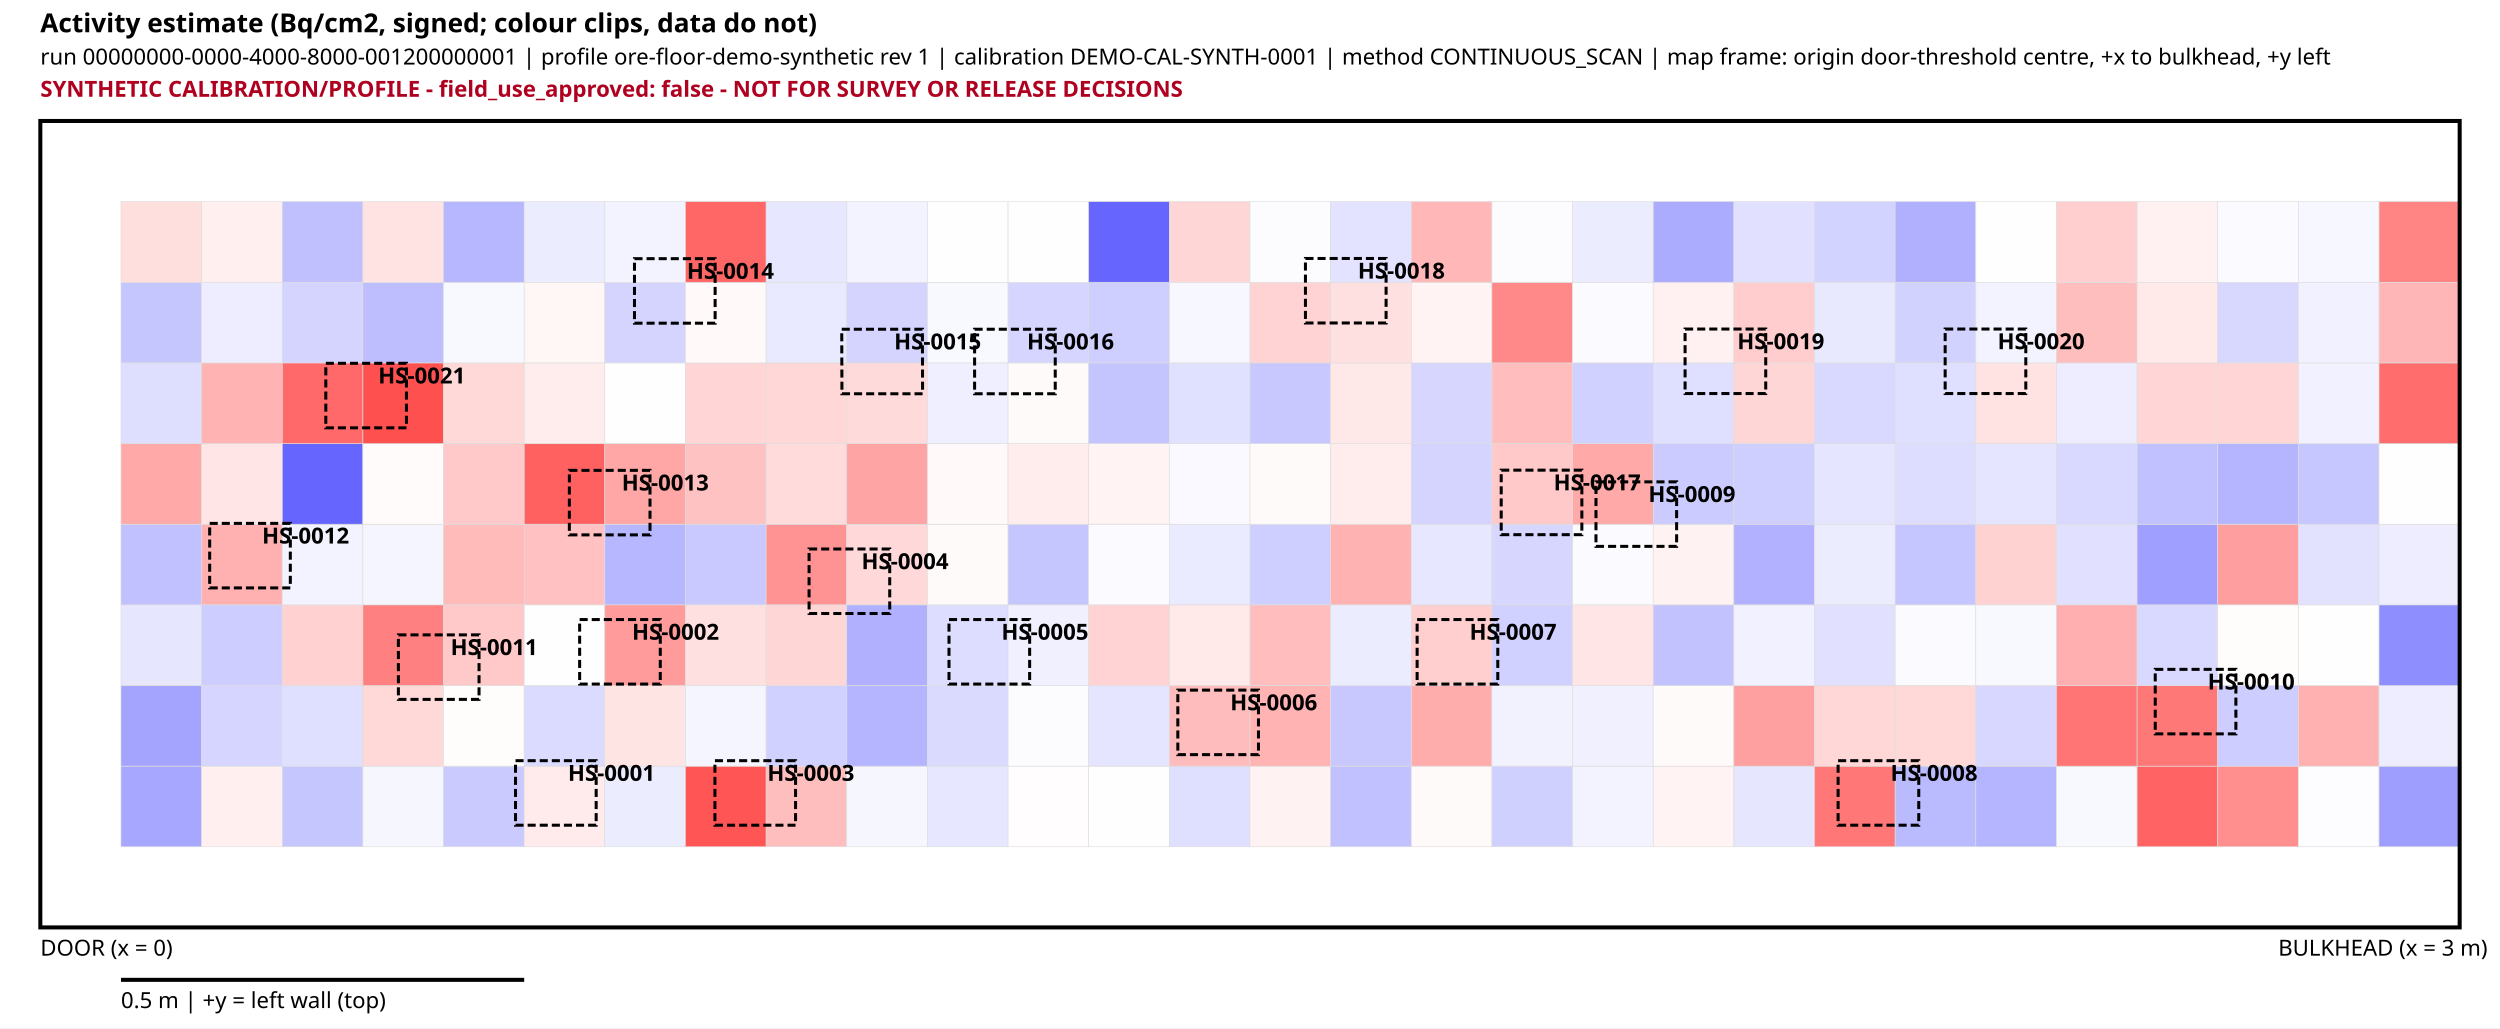
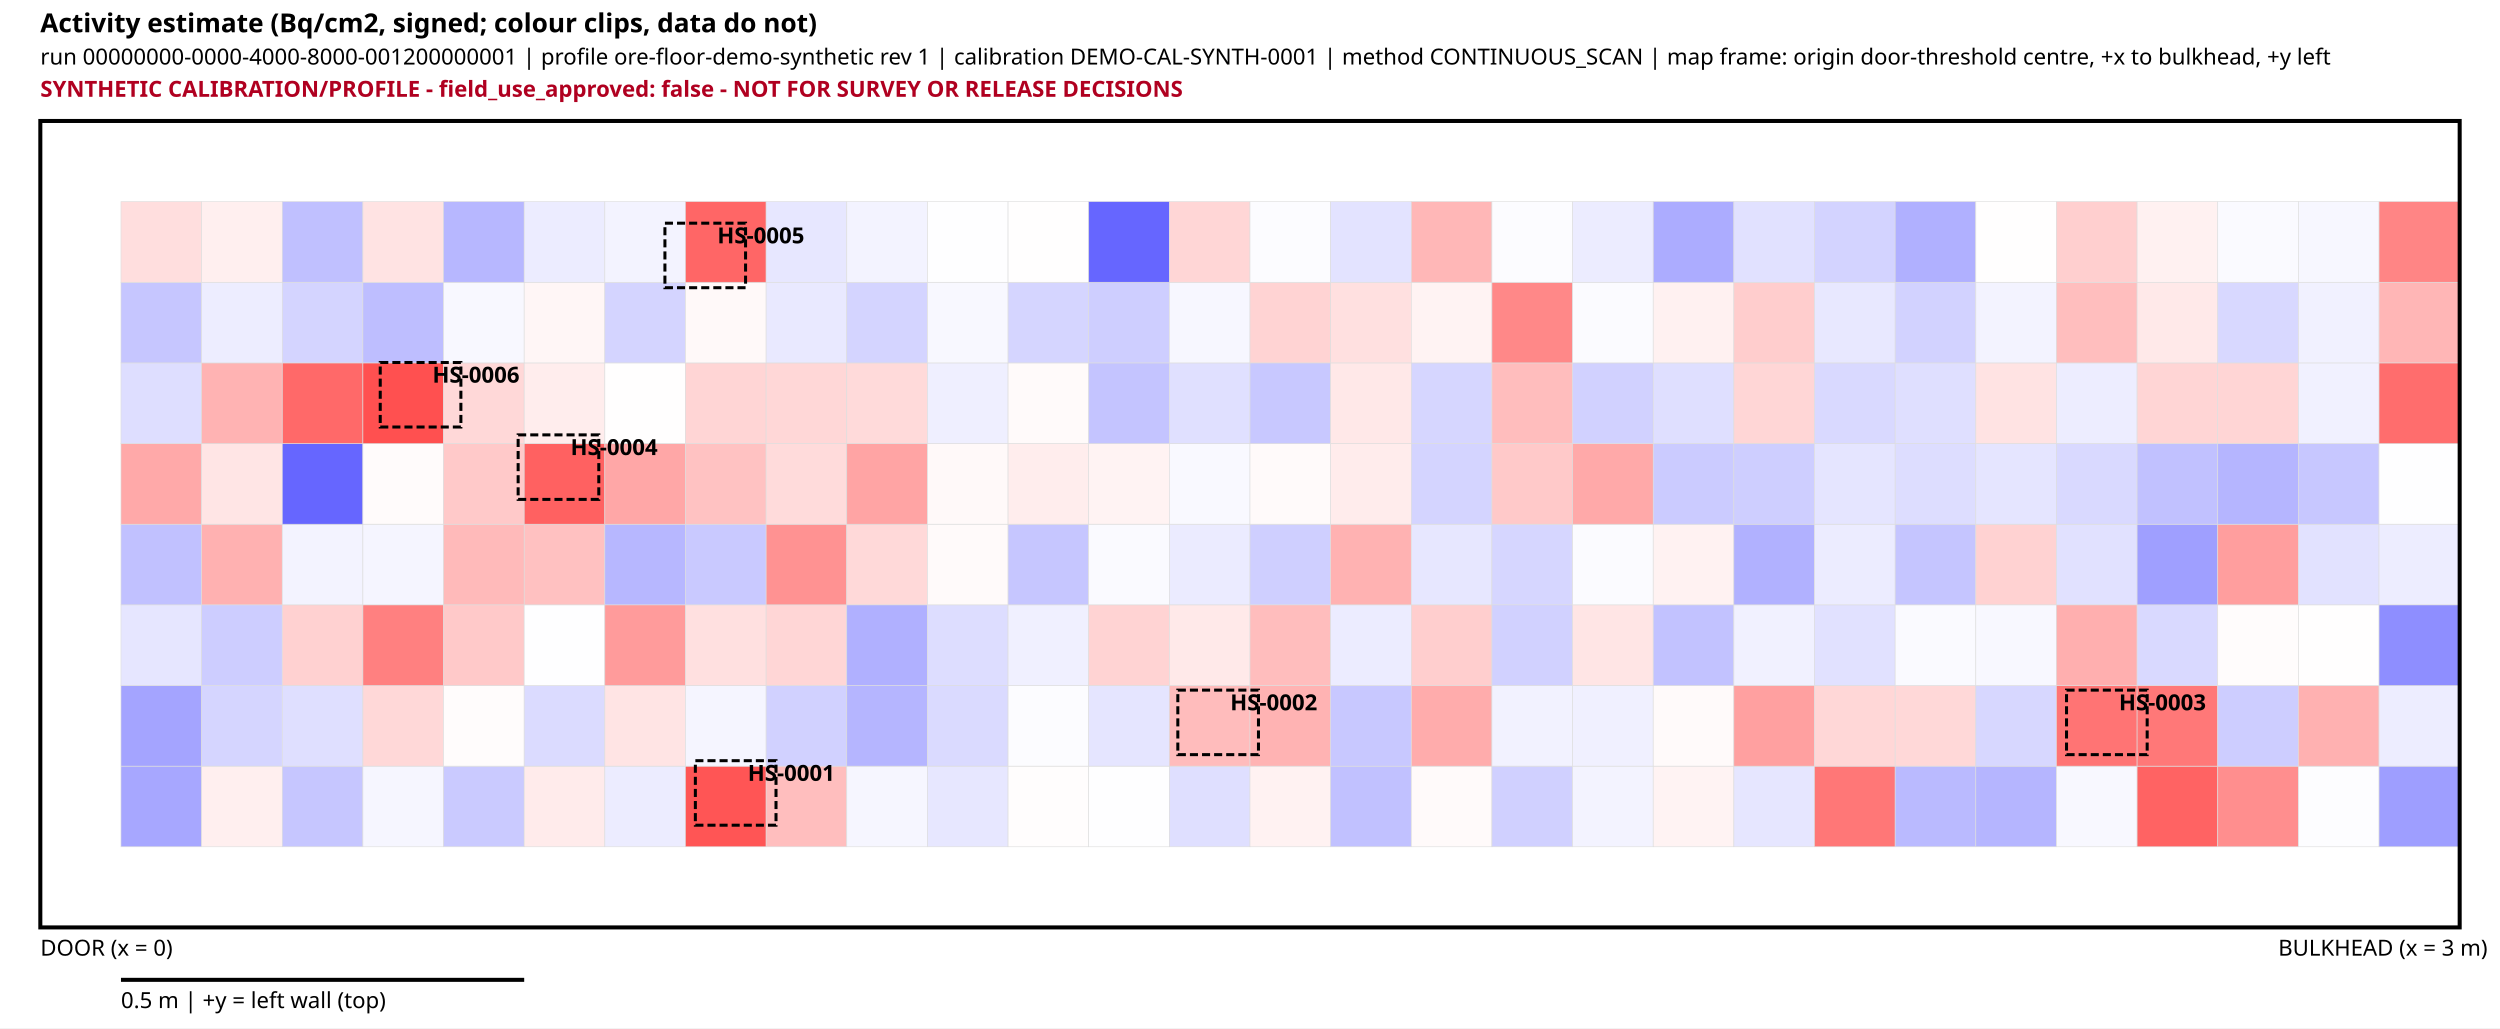
<svg xmlns="http://www.w3.org/2000/svg" width="1240" height="510" viewBox="0 0 1240 510" font-family="sans-serif" font-size="11">
  <defs>
    <pattern id="p-UNVISITED" width="8" height="8" patternUnits="userSpaceOnUse">
      <rect width="8" height="8" fill="#fff" />
      <path d="M0 8L8 0" stroke="#888" stroke-width="1" />
    </pattern>
    <pattern id="p-INVALID_DATA" width="8" height="8" patternUnits="userSpaceOnUse">
      <rect width="8" height="8" fill="#f6d5d5" />
      <path d="M0 0L8 8M0 8L8 0" stroke="#c83c3c" stroke-width="1" />
    </pattern>
    <pattern id="p-INSUFFICIENT_SENSITIVITY" width="6" height="6" patternUnits="userSpaceOnUse">
      <rect width="6" height="6" fill="#fdebc8" />
      <circle cx="3" cy="3" r="1.2" fill="#b9770e" />
    </pattern>
    <pattern id="p-BLOCKED" width="8" height="8" patternUnits="userSpaceOnUse">
      <rect width="8" height="8" fill="#e4dcf0" />
      <path d="M0 4H8" stroke="#785aa0" stroke-width="2" />
    </pattern>
    <pattern id="p-EXCLUDED" width="8" height="8" patternUnits="userSpaceOnUse">
      <rect width="8" height="8" fill="#5a5a5a" />
    </pattern>
    <pattern id="p-ACCEPTABLE" width="8" height="8" patternUnits="userSpaceOnUse">
      <rect width="8" height="8" fill="#2e8b57" />
    </pattern>
  </defs>
  <rect width="1240" height="510" fill="#fff" />
  <text x="20" y="16" font-size="13" font-weight="bold">Activity estimate (Bq/cm2, signed; colour clips, data do not)</text>
  <text x="20" y="32">run 00000000-0000-4000-8000-001200000001 | profile ore-floor-demo-synthetic rev 1 | calibration DEMO-CAL-SYNTH-0001 | method CONTINUOUS_SCAN | map frame: origin door-threshold centre, +x to bulkhead, +y left</text>
  <text x="20" y="48" fill="#b00020" font-weight="bold">SYNTHETIC CALIBRATION/PROFILE - field_use_approved: false - NOT FOR SURVEY OR RELEASE DECISIONS</text>
  <rect x="60.0" y="380.0" width="40.0" height="40.0" fill="rgb(167, 167, 255)" stroke="#ddd" stroke-width="0.3" />
  <rect x="100.0" y="380.0" width="40.0" height="40.0" fill="rgb(255, 239, 239)" stroke="#ddd" stroke-width="0.3" />
  <rect x="140.0" y="380.0" width="40.0" height="40.0" fill="rgb(198, 198, 255)" stroke="#ddd" stroke-width="0.3" />
  <rect x="180.0" y="380.0" width="40.0" height="40.0" fill="rgb(246, 246, 255)" stroke="#ddd" stroke-width="0.3" />
  <rect x="220.0" y="380.0" width="40.0" height="40.0" fill="rgb(202, 202, 255)" stroke="#ddd" stroke-width="0.3" />
  <rect x="260.0" y="380.0" width="40.0" height="40.0" fill="rgb(255, 235, 235)" stroke="#ddd" stroke-width="0.3" />
  <rect x="300.0" y="380.0" width="40.0" height="40.0" fill="rgb(236, 236, 255)" stroke="#ddd" stroke-width="0.3" />
  <rect x="340.0" y="380.0" width="40.0" height="40.0" fill="rgb(255, 85, 85)" stroke="#ddd" stroke-width="0.3" />
  <rect x="380.0" y="380.0" width="40.0" height="40.0" fill="rgb(255, 190, 190)" stroke="#ddd" stroke-width="0.3" />
  <rect x="420.0" y="380.0" width="40.0" height="40.0" fill="rgb(246, 246, 255)" stroke="#ddd" stroke-width="0.3" />
  <rect x="460.0" y="380.0" width="40.0" height="40.0" fill="rgb(231, 231, 255)" stroke="#ddd" stroke-width="0.3" />
  <rect x="500.0" y="380.0" width="40.0" height="40.0" fill="rgb(255, 253, 253)" stroke="#ddd" stroke-width="0.3" />
  <rect x="540.0" y="380.0" width="40.0" height="40.0" fill="rgb(254, 254, 255)" stroke="#ddd" stroke-width="0.3" />
  <rect x="580.0" y="380.0" width="40.0" height="40.0" fill="rgb(223, 223, 255)" stroke="#ddd" stroke-width="0.3" />
  <rect x="620.0" y="380.0" width="40.0" height="40.0" fill="rgb(255, 242, 242)" stroke="#ddd" stroke-width="0.3" />
  <rect x="660.0" y="380.0" width="40.0" height="40.0" fill="rgb(193, 193, 255)" stroke="#ddd" stroke-width="0.3" />
  <rect x="700.0" y="380.0" width="40.0" height="40.0" fill="rgb(255, 250, 250)" stroke="#ddd" stroke-width="0.3" />
  <rect x="740.0" y="380.0" width="40.0" height="40.0" fill="rgb(208, 208, 255)" stroke="#ddd" stroke-width="0.3" />
  <rect x="780.0" y="380.0" width="40.0" height="40.0" fill="rgb(243, 243, 255)" stroke="#ddd" stroke-width="0.3" />
  <rect x="820.0" y="380.0" width="40.0" height="40.0" fill="rgb(255, 243, 243)" stroke="#ddd" stroke-width="0.3" />
  <rect x="860.0" y="380.0" width="40.0" height="40.0" fill="rgb(230, 230, 255)" stroke="#ddd" stroke-width="0.3" />
  <rect x="900.0" y="380.0" width="40.0" height="40.0" fill="rgb(255, 119, 119)" stroke="#ddd" stroke-width="0.3" />
  <rect x="940.0" y="380.0" width="40.0" height="40.0" fill="rgb(186, 186, 255)" stroke="#ddd" stroke-width="0.3" />
  <rect x="980.0" y="380.0" width="40.0" height="40.0" fill="rgb(181, 181, 255)" stroke="#ddd" stroke-width="0.3" />
  <rect x="1020.0" y="380.0" width="40.0" height="40.0" fill="rgb(248, 248, 255)" stroke="#ddd" stroke-width="0.3" />
  <rect x="1060.0" y="380.0" width="40.0" height="40.0" fill="rgb(255, 99, 99)" stroke="#ddd" stroke-width="0.3" />
  <rect x="1100.0" y="380.0" width="40.0" height="40.0" fill="rgb(255, 142, 142)" stroke="#ddd" stroke-width="0.3" />
  <rect x="1140.0" y="380.0" width="40.0" height="40.0" fill="rgb(253, 253, 255)" stroke="#ddd" stroke-width="0.3" />
  <rect x="1180.0" y="380.0" width="40.0" height="40.0" fill="rgb(158, 158, 255)" stroke="#ddd" stroke-width="0.3" />
  <rect x="60.0" y="340.0" width="40.0" height="40.0" fill="rgb(164, 164, 255)" stroke="#ddd" stroke-width="0.3" />
  <rect x="100.0" y="340.0" width="40.0" height="40.0" fill="rgb(213, 213, 255)" stroke="#ddd" stroke-width="0.3" />
  <rect x="140.0" y="340.0" width="40.0" height="40.0" fill="rgb(223, 223, 255)" stroke="#ddd" stroke-width="0.3" />
  <rect x="180.0" y="340.0" width="40.0" height="40.0" fill="rgb(255, 216, 216)" stroke="#ddd" stroke-width="0.3" />
  <rect x="220.0" y="340.0" width="40.0" height="40.0" fill="rgb(255, 252, 252)" stroke="#ddd" stroke-width="0.3" />
  <rect x="260.0" y="340.0" width="40.0" height="40.0" fill="rgb(219, 219, 255)" stroke="#ddd" stroke-width="0.3" />
  <rect x="300.0" y="340.0" width="40.0" height="40.0" fill="rgb(255, 228, 228)" stroke="#ddd" stroke-width="0.3" />
  <rect x="340.0" y="340.0" width="40.0" height="40.0" fill="rgb(245, 245, 255)" stroke="#ddd" stroke-width="0.3" />
  <rect x="380.0" y="340.0" width="40.0" height="40.0" fill="rgb(209, 209, 255)" stroke="#ddd" stroke-width="0.3" />
  <rect x="420.0" y="340.0" width="40.0" height="40.0" fill="rgb(181, 181, 255)" stroke="#ddd" stroke-width="0.3" />
  <rect x="460.0" y="340.0" width="40.0" height="40.0" fill="rgb(218, 218, 255)" stroke="#ddd" stroke-width="0.3" />
  <rect x="500.0" y="340.0" width="40.0" height="40.0" fill="rgb(252, 252, 255)" stroke="#ddd" stroke-width="0.3" />
  <rect x="540.0" y="340.0" width="40.0" height="40.0" fill="rgb(229, 229, 255)" stroke="#ddd" stroke-width="0.3" />
  <rect x="580.0" y="340.0" width="40.0" height="40.0" fill="rgb(255, 188, 188)" stroke="#ddd" stroke-width="0.3" />
  <rect x="620.0" y="340.0" width="40.0" height="40.0" fill="rgb(255, 179, 179)" stroke="#ddd" stroke-width="0.3" />
  <rect x="660.0" y="340.0" width="40.0" height="40.0" fill="rgb(200, 200, 255)" stroke="#ddd" stroke-width="0.3" />
  <rect x="700.0" y="340.0" width="40.0" height="40.0" fill="rgb(255, 172, 172)" stroke="#ddd" stroke-width="0.3" />
  <rect x="740.0" y="340.0" width="40.0" height="40.0" fill="rgb(242, 242, 255)" stroke="#ddd" stroke-width="0.3" />
  <rect x="780.0" y="340.0" width="40.0" height="40.0" fill="rgb(240, 240, 255)" stroke="#ddd" stroke-width="0.3" />
  <rect x="820.0" y="340.0" width="40.0" height="40.0" fill="rgb(255, 250, 250)" stroke="#ddd" stroke-width="0.3" />
  <rect x="860.0" y="340.0" width="40.0" height="40.0" fill="rgb(255, 160, 160)" stroke="#ddd" stroke-width="0.3" />
  <rect x="900.0" y="340.0" width="40.0" height="40.0" fill="rgb(255, 215, 215)" stroke="#ddd" stroke-width="0.3" />
  <rect x="940.0" y="340.0" width="40.0" height="40.0" fill="rgb(255, 216, 216)" stroke="#ddd" stroke-width="0.3" />
  <rect x="980.0" y="340.0" width="40.0" height="40.0" fill="rgb(215, 215, 255)" stroke="#ddd" stroke-width="0.3" />
  <rect x="1020.0" y="340.0" width="40.0" height="40.0" fill="rgb(255, 116, 116)" stroke="#ddd" stroke-width="0.3" />
  <rect x="1060.0" y="340.0" width="40.0" height="40.0" fill="rgb(255, 120, 120)" stroke="#ddd" stroke-width="0.3" />
  <rect x="1100.0" y="340.0" width="40.0" height="40.0" fill="rgb(205, 205, 255)" stroke="#ddd" stroke-width="0.3" />
  <rect x="1140.0" y="340.0" width="40.0" height="40.0" fill="rgb(255, 177, 177)" stroke="#ddd" stroke-width="0.3" />
  <rect x="1180.0" y="340.0" width="40.0" height="40.0" fill="rgb(237, 237, 255)" stroke="#ddd" stroke-width="0.3" />
  <rect x="60.0" y="300.0" width="40.0" height="40.0" fill="rgb(230, 230, 255)" stroke="#ddd" stroke-width="0.3" />
  <rect x="100.0" y="300.0" width="40.0" height="40.0" fill="rgb(205, 205, 255)" stroke="#ddd" stroke-width="0.3" />
  <rect x="140.0" y="300.0" width="40.0" height="40.0" fill="rgb(255, 209, 209)" stroke="#ddd" stroke-width="0.3" />
  <rect x="180.0" y="300.0" width="40.0" height="40.0" fill="rgb(255, 128, 128)" stroke="#ddd" stroke-width="0.3" />
  <rect x="220.0" y="300.0" width="40.0" height="40.0" fill="rgb(255, 201, 201)" stroke="#ddd" stroke-width="0.3" />
  <rect x="260.0" y="300.0" width="40.0" height="40.0" fill="rgb(254, 254, 255)" stroke="#ddd" stroke-width="0.3" />
  <rect x="300.0" y="300.0" width="40.0" height="40.0" fill="rgb(255, 155, 155)" stroke="#ddd" stroke-width="0.3" />
  <rect x="340.0" y="300.0" width="40.0" height="40.0" fill="rgb(255, 224, 224)" stroke="#ddd" stroke-width="0.3" />
  <rect x="380.0" y="300.0" width="40.0" height="40.0" fill="rgb(255, 214, 214)" stroke="#ddd" stroke-width="0.3" />
  <rect x="420.0" y="300.0" width="40.0" height="40.0" fill="rgb(176, 176, 255)" stroke="#ddd" stroke-width="0.3" />
  <rect x="460.0" y="300.0" width="40.0" height="40.0" fill="rgb(221, 221, 255)" stroke="#ddd" stroke-width="0.3" />
  <rect x="500.0" y="300.0" width="40.0" height="40.0" fill="rgb(240, 240, 255)" stroke="#ddd" stroke-width="0.3" />
  <rect x="540.0" y="300.0" width="40.0" height="40.0" fill="rgb(255, 211, 211)" stroke="#ddd" stroke-width="0.3" />
  <rect x="580.0" y="300.0" width="40.0" height="40.0" fill="rgb(255, 233, 233)" stroke="#ddd" stroke-width="0.3" />
  <rect x="620.0" y="300.0" width="40.0" height="40.0" fill="rgb(255, 189, 189)" stroke="#ddd" stroke-width="0.3" />
  <rect x="660.0" y="300.0" width="40.0" height="40.0" fill="rgb(236, 236, 255)" stroke="#ddd" stroke-width="0.3" />
  <rect x="700.0" y="300.0" width="40.0" height="40.0" fill="rgb(255, 206, 206)" stroke="#ddd" stroke-width="0.3" />
  <rect x="740.0" y="300.0" width="40.0" height="40.0" fill="rgb(209, 209, 255)" stroke="#ddd" stroke-width="0.3" />
  <rect x="780.0" y="300.0" width="40.0" height="40.0" fill="rgb(255, 229, 229)" stroke="#ddd" stroke-width="0.3" />
  <rect x="820.0" y="300.0" width="40.0" height="40.0" fill="rgb(194, 194, 255)" stroke="#ddd" stroke-width="0.3" />
  <rect x="860.0" y="300.0" width="40.0" height="40.0" fill="rgb(241, 241, 255)" stroke="#ddd" stroke-width="0.3" />
  <rect x="900.0" y="300.0" width="40.0" height="40.0" fill="rgb(225, 225, 255)" stroke="#ddd" stroke-width="0.3" />
  <rect x="940.0" y="300.0" width="40.0" height="40.0" fill="rgb(250, 250, 255)" stroke="#ddd" stroke-width="0.3" />
  <rect x="980.0" y="300.0" width="40.0" height="40.0" fill="rgb(248, 248, 255)" stroke="#ddd" stroke-width="0.3" />
  <rect x="1020.0" y="300.0" width="40.0" height="40.0" fill="rgb(255, 175, 175)" stroke="#ddd" stroke-width="0.3" />
  <rect x="1060.0" y="300.0" width="40.0" height="40.0" fill="rgb(217, 217, 255)" stroke="#ddd" stroke-width="0.3" />
  <rect x="1100.0" y="300.0" width="40.0" height="40.0" fill="rgb(255, 252, 252)" stroke="#ddd" stroke-width="0.3" />
  <rect x="1140.0" y="300.0" width="40.0" height="40.0" fill="rgb(255, 254, 254)" stroke="#ddd" stroke-width="0.3" />
  <rect x="1180.0" y="300.0" width="40.0" height="40.0" fill="rgb(142, 142, 255)" stroke="#ddd" stroke-width="0.3" />
  <rect x="60.0" y="260.0" width="40.0" height="40.0" fill="rgb(193, 193, 255)" stroke="#ddd" stroke-width="0.3" />
  <rect x="100.0" y="260.0" width="40.0" height="40.0" fill="rgb(255, 177, 177)" stroke="#ddd" stroke-width="0.3" />
  <rect x="140.0" y="260.0" width="40.0" height="40.0" fill="rgb(243, 243, 255)" stroke="#ddd" stroke-width="0.3" />
  <rect x="180.0" y="260.0" width="40.0" height="40.0" fill="rgb(245, 245, 255)" stroke="#ddd" stroke-width="0.3" />
  <rect x="220.0" y="260.0" width="40.0" height="40.0" fill="rgb(255, 186, 186)" stroke="#ddd" stroke-width="0.3" />
  <rect x="260.0" y="260.0" width="40.0" height="40.0" fill="rgb(255, 193, 193)" stroke="#ddd" stroke-width="0.3" />
  <rect x="300.0" y="260.0" width="40.0" height="40.0" fill="rgb(183, 183, 255)" stroke="#ddd" stroke-width="0.3" />
  <rect x="340.0" y="260.0" width="40.0" height="40.0" fill="rgb(201, 201, 255)" stroke="#ddd" stroke-width="0.3" />
  <rect x="380.0" y="260.0" width="40.0" height="40.0" fill="rgb(255, 146, 146)" stroke="#ddd" stroke-width="0.3" />
  <rect x="420.0" y="260.0" width="40.0" height="40.0" fill="rgb(255, 217, 217)" stroke="#ddd" stroke-width="0.3" />
  <rect x="460.0" y="260.0" width="40.0" height="40.0" fill="rgb(255, 250, 250)" stroke="#ddd" stroke-width="0.3" />
  <rect x="500.0" y="260.0" width="40.0" height="40.0" fill="rgb(198, 198, 255)" stroke="#ddd" stroke-width="0.3" />
  <rect x="540.0" y="260.0" width="40.0" height="40.0" fill="rgb(250, 250, 255)" stroke="#ddd" stroke-width="0.3" />
  <rect x="580.0" y="260.0" width="40.0" height="40.0" fill="rgb(235, 235, 255)" stroke="#ddd" stroke-width="0.3" />
  <rect x="620.0" y="260.0" width="40.0" height="40.0" fill="rgb(207, 207, 255)" stroke="#ddd" stroke-width="0.3" />
  <rect x="660.0" y="260.0" width="40.0" height="40.0" fill="rgb(255, 178, 178)" stroke="#ddd" stroke-width="0.3" />
  <rect x="700.0" y="260.0" width="40.0" height="40.0" fill="rgb(231, 231, 255)" stroke="#ddd" stroke-width="0.3" />
  <rect x="740.0" y="260.0" width="40.0" height="40.0" fill="rgb(214, 214, 255)" stroke="#ddd" stroke-width="0.3" />
  <rect x="780.0" y="260.0" width="40.0" height="40.0" fill="rgb(251, 251, 255)" stroke="#ddd" stroke-width="0.3" />
  <rect x="820.0" y="260.0" width="40.0" height="40.0" fill="rgb(255, 242, 242)" stroke="#ddd" stroke-width="0.3" />
  <rect x="860.0" y="260.0" width="40.0" height="40.0" fill="rgb(177, 177, 255)" stroke="#ddd" stroke-width="0.3" />
  <rect x="900.0" y="260.0" width="40.0" height="40.0" fill="rgb(236, 236, 255)" stroke="#ddd" stroke-width="0.3" />
  <rect x="940.0" y="260.0" width="40.0" height="40.0" fill="rgb(197, 197, 255)" stroke="#ddd" stroke-width="0.3" />
  <rect x="980.0" y="260.0" width="40.0" height="40.0" fill="rgb(255, 210, 210)" stroke="#ddd" stroke-width="0.3" />
  <rect x="1020.0" y="260.0" width="40.0" height="40.0" fill="rgb(225, 225, 255)" stroke="#ddd" stroke-width="0.3" />
  <rect x="1060.0" y="260.0" width="40.0" height="40.0" fill="rgb(159, 159, 255)" stroke="#ddd" stroke-width="0.3" />
  <rect x="1100.0" y="260.0" width="40.0" height="40.0" fill="rgb(255, 158, 158)" stroke="#ddd" stroke-width="0.3" />
  <rect x="1140.0" y="260.0" width="40.0" height="40.0" fill="rgb(226, 226, 255)" stroke="#ddd" stroke-width="0.3" />
  <rect x="1180.0" y="260.0" width="40.0" height="40.0" fill="rgb(237, 237, 255)" stroke="#ddd" stroke-width="0.3" />
  <rect x="60.0" y="220.0" width="40.0" height="40.0" fill="rgb(255, 169, 169)" stroke="#ddd" stroke-width="0.3" />
  <rect x="100.0" y="220.0" width="40.0" height="40.0" fill="rgb(255, 229, 229)" stroke="#ddd" stroke-width="0.3" />
  <rect x="140.0" y="220.0" width="40.0" height="40.0" fill="rgb(102, 102, 255)" stroke="#ddd" stroke-width="0.3" />
  <rect x="180.0" y="220.0" width="40.0" height="40.0" fill="rgb(255, 251, 251)" stroke="#ddd" stroke-width="0.3" />
  <rect x="220.0" y="220.0" width="40.0" height="40.0" fill="rgb(255, 201, 201)" stroke="#ddd" stroke-width="0.3" />
  <rect x="260.0" y="220.0" width="40.0" height="40.0" fill="rgb(255, 97, 97)" stroke="#ddd" stroke-width="0.3" />
  <rect x="300.0" y="220.0" width="40.0" height="40.0" fill="rgb(255, 167, 167)" stroke="#ddd" stroke-width="0.3" />
  <rect x="340.0" y="220.0" width="40.0" height="40.0" fill="rgb(255, 194, 194)" stroke="#ddd" stroke-width="0.3" />
  <rect x="380.0" y="220.0" width="40.0" height="40.0" fill="rgb(255, 219, 219)" stroke="#ddd" stroke-width="0.3" />
  <rect x="420.0" y="220.0" width="40.0" height="40.0" fill="rgb(255, 164, 164)" stroke="#ddd" stroke-width="0.3" />
  <rect x="460.0" y="220.0" width="40.0" height="40.0" fill="rgb(255, 249, 249)" stroke="#ddd" stroke-width="0.3" />
  <rect x="500.0" y="220.0" width="40.0" height="40.0" fill="rgb(255, 237, 237)" stroke="#ddd" stroke-width="0.3" />
  <rect x="540.0" y="220.0" width="40.0" height="40.0" fill="rgb(255, 243, 243)" stroke="#ddd" stroke-width="0.3" />
  <rect x="580.0" y="220.0" width="40.0" height="40.0" fill="rgb(249, 249, 255)" stroke="#ddd" stroke-width="0.3" />
  <rect x="620.0" y="220.0" width="40.0" height="40.0" fill="rgb(255, 250, 250)" stroke="#ddd" stroke-width="0.3" />
  <rect x="660.0" y="220.0" width="40.0" height="40.0" fill="rgb(255, 236, 236)" stroke="#ddd" stroke-width="0.3" />
  <rect x="700.0" y="220.0" width="40.0" height="40.0" fill="rgb(212, 212, 255)" stroke="#ddd" stroke-width="0.3" />
  <rect x="740.0" y="220.0" width="40.0" height="40.0" fill="rgb(255, 201, 201)" stroke="#ddd" stroke-width="0.3" />
  <rect x="780.0" y="220.0" width="40.0" height="40.0" fill="rgb(255, 169, 169)" stroke="#ddd" stroke-width="0.3" />
  <rect x="820.0" y="220.0" width="40.0" height="40.0" fill="rgb(203, 203, 255)" stroke="#ddd" stroke-width="0.3" />
  <rect x="860.0" y="220.0" width="40.0" height="40.0" fill="rgb(206, 206, 255)" stroke="#ddd" stroke-width="0.3" />
  <rect x="900.0" y="220.0" width="40.0" height="40.0" fill="rgb(229, 229, 255)" stroke="#ddd" stroke-width="0.3" />
  <rect x="940.0" y="220.0" width="40.0" height="40.0" fill="rgb(221, 221, 255)" stroke="#ddd" stroke-width="0.3" />
  <rect x="980.0" y="220.0" width="40.0" height="40.0" fill="rgb(229, 229, 255)" stroke="#ddd" stroke-width="0.3" />
  <rect x="1020.0" y="220.0" width="40.0" height="40.0" fill="rgb(217, 217, 255)" stroke="#ddd" stroke-width="0.3" />
  <rect x="1060.0" y="220.0" width="40.0" height="40.0" fill="rgb(193, 193, 255)" stroke="#ddd" stroke-width="0.3" />
  <rect x="1100.0" y="220.0" width="40.0" height="40.0" fill="rgb(181, 181, 255)" stroke="#ddd" stroke-width="0.3" />
  <rect x="1140.0" y="220.0" width="40.0" height="40.0" fill="rgb(199, 199, 255)" stroke="#ddd" stroke-width="0.3" />
  <rect x="1180.0" y="220.0" width="40.0" height="40.0" fill="rgb(254, 254, 255)" stroke="#ddd" stroke-width="0.3" />
  <rect x="60.0" y="180.0" width="40.0" height="40.0" fill="rgb(222, 222, 255)" stroke="#ddd" stroke-width="0.3" />
  <rect x="100.0" y="180.0" width="40.0" height="40.0" fill="rgb(255, 179, 179)" stroke="#ddd" stroke-width="0.3" />
  <rect x="140.0" y="180.0" width="40.0" height="40.0" fill="rgb(255, 105, 105)" stroke="#ddd" stroke-width="0.3" />
  <rect x="180.0" y="180.0" width="40.0" height="40.0" fill="rgb(255, 80, 80)" stroke="#ddd" stroke-width="0.3" />
  <rect x="220.0" y="180.0" width="40.0" height="40.0" fill="rgb(255, 216, 216)" stroke="#ddd" stroke-width="0.3" />
  <rect x="260.0" y="180.0" width="40.0" height="40.0" fill="rgb(255, 237, 237)" stroke="#ddd" stroke-width="0.3" />
  <rect x="300.0" y="180.0" width="40.0" height="40.0" fill="rgb(255, 254, 254)" stroke="#ddd" stroke-width="0.3" />
  <rect x="340.0" y="180.0" width="40.0" height="40.0" fill="rgb(255, 213, 213)" stroke="#ddd" stroke-width="0.3" />
  <rect x="380.0" y="180.0" width="40.0" height="40.0" fill="rgb(255, 215, 215)" stroke="#ddd" stroke-width="0.3" />
  <rect x="420.0" y="180.0" width="40.0" height="40.0" fill="rgb(255, 218, 218)" stroke="#ddd" stroke-width="0.3" />
  <rect x="460.0" y="180.0" width="40.0" height="40.0" fill="rgb(239, 239, 255)" stroke="#ddd" stroke-width="0.3" />
  <rect x="500.0" y="180.0" width="40.0" height="40.0" fill="rgb(255, 250, 250)" stroke="#ddd" stroke-width="0.3" />
  <rect x="540.0" y="180.0" width="40.0" height="40.0" fill="rgb(196, 196, 255)" stroke="#ddd" stroke-width="0.3" />
  <rect x="580.0" y="180.0" width="40.0" height="40.0" fill="rgb(224, 224, 255)" stroke="#ddd" stroke-width="0.3" />
  <rect x="620.0" y="180.0" width="40.0" height="40.0" fill="rgb(200, 200, 255)" stroke="#ddd" stroke-width="0.3" />
  <rect x="660.0" y="180.0" width="40.0" height="40.0" fill="rgb(255, 232, 232)" stroke="#ddd" stroke-width="0.3" />
  <rect x="700.0" y="180.0" width="40.0" height="40.0" fill="rgb(214, 214, 255)" stroke="#ddd" stroke-width="0.3" />
  <rect x="740.0" y="180.0" width="40.0" height="40.0" fill="rgb(255, 189, 189)" stroke="#ddd" stroke-width="0.3" />
  <rect x="780.0" y="180.0" width="40.0" height="40.0" fill="rgb(209, 209, 255)" stroke="#ddd" stroke-width="0.3" />
  <rect x="820.0" y="180.0" width="40.0" height="40.0" fill="rgb(223, 223, 255)" stroke="#ddd" stroke-width="0.3" />
  <rect x="860.0" y="180.0" width="40.0" height="40.0" fill="rgb(255, 214, 214)" stroke="#ddd" stroke-width="0.3" />
  <rect x="900.0" y="180.0" width="40.0" height="40.0" fill="rgb(217, 217, 255)" stroke="#ddd" stroke-width="0.3" />
  <rect x="940.0" y="180.0" width="40.0" height="40.0" fill="rgb(223, 223, 255)" stroke="#ddd" stroke-width="0.3" />
  <rect x="980.0" y="180.0" width="40.0" height="40.0" fill="rgb(255, 227, 227)" stroke="#ddd" stroke-width="0.3" />
  <rect x="1020.0" y="180.0" width="40.0" height="40.0" fill="rgb(237, 237, 255)" stroke="#ddd" stroke-width="0.3" />
  <rect x="1060.0" y="180.0" width="40.0" height="40.0" fill="rgb(255, 213, 213)" stroke="#ddd" stroke-width="0.3" />
  <rect x="1100.0" y="180.0" width="40.0" height="40.0" fill="rgb(255, 213, 213)" stroke="#ddd" stroke-width="0.3" />
  <rect x="1140.0" y="180.0" width="40.0" height="40.0" fill="rgb(241, 241, 255)" stroke="#ddd" stroke-width="0.3" />
  <rect x="1180.0" y="180.0" width="40.0" height="40.0" fill="rgb(255, 109, 109)" stroke="#ddd" stroke-width="0.3" />
  <rect x="60.0" y="140.0" width="40.0" height="40.0" fill="rgb(198, 198, 255)" stroke="#ddd" stroke-width="0.3" />
  <rect x="100.0" y="140.0" width="40.0" height="40.0" fill="rgb(237, 237, 255)" stroke="#ddd" stroke-width="0.3" />
  <rect x="140.0" y="140.0" width="40.0" height="40.0" fill="rgb(212, 212, 255)" stroke="#ddd" stroke-width="0.3" />
  <rect x="180.0" y="140.0" width="40.0" height="40.0" fill="rgb(190, 190, 255)" stroke="#ddd" stroke-width="0.3" />
  <rect x="220.0" y="140.0" width="40.0" height="40.0" fill="rgb(248, 248, 255)" stroke="#ddd" stroke-width="0.3" />
  <rect x="260.0" y="140.0" width="40.0" height="40.0" fill="rgb(255, 246, 246)" stroke="#ddd" stroke-width="0.3" />
  <rect x="300.0" y="140.0" width="40.0" height="40.0" fill="rgb(212, 212, 255)" stroke="#ddd" stroke-width="0.3" />
  <rect x="340.0" y="140.0" width="40.0" height="40.0" fill="rgb(255, 249, 249)" stroke="#ddd" stroke-width="0.3" />
  <rect x="380.0" y="140.0" width="40.0" height="40.0" fill="rgb(233, 233, 255)" stroke="#ddd" stroke-width="0.3" />
  <rect x="420.0" y="140.0" width="40.0" height="40.0" fill="rgb(212, 212, 255)" stroke="#ddd" stroke-width="0.3" />
  <rect x="460.0" y="140.0" width="40.0" height="40.0" fill="rgb(248, 248, 255)" stroke="#ddd" stroke-width="0.3" />
  <rect x="500.0" y="140.0" width="40.0" height="40.0" fill="rgb(213, 213, 255)" stroke="#ddd" stroke-width="0.3" />
  <rect x="540.0" y="140.0" width="40.0" height="40.0" fill="rgb(206, 206, 255)" stroke="#ddd" stroke-width="0.3" />
  <rect x="580.0" y="140.0" width="40.0" height="40.0" fill="rgb(247, 247, 255)" stroke="#ddd" stroke-width="0.3" />
  <rect x="620.0" y="140.0" width="40.0" height="40.0" fill="rgb(255, 211, 211)" stroke="#ddd" stroke-width="0.3" />
  <rect x="660.0" y="140.0" width="40.0" height="40.0" fill="rgb(255, 224, 224)" stroke="#ddd" stroke-width="0.3" />
  <rect x="700.0" y="140.0" width="40.0" height="40.0" fill="rgb(255, 243, 243)" stroke="#ddd" stroke-width="0.3" />
  <rect x="740.0" y="140.0" width="40.0" height="40.0" fill="rgb(255, 136, 136)" stroke="#ddd" stroke-width="0.3" />
  <rect x="780.0" y="140.0" width="40.0" height="40.0" fill="rgb(251, 251, 255)" stroke="#ddd" stroke-width="0.3" />
  <rect x="820.0" y="140.0" width="40.0" height="40.0" fill="rgb(255, 241, 241)" stroke="#ddd" stroke-width="0.3" />
  <rect x="860.0" y="140.0" width="40.0" height="40.0" fill="rgb(255, 205, 205)" stroke="#ddd" stroke-width="0.3" />
  <rect x="900.0" y="140.0" width="40.0" height="40.0" fill="rgb(232, 232, 255)" stroke="#ddd" stroke-width="0.3" />
  <rect x="940.0" y="140.0" width="40.0" height="40.0" fill="rgb(210, 210, 255)" stroke="#ddd" stroke-width="0.3" />
  <rect x="980.0" y="140.0" width="40.0" height="40.0" fill="rgb(243, 243, 255)" stroke="#ddd" stroke-width="0.3" />
  <rect x="1020.0" y="140.0" width="40.0" height="40.0" fill="rgb(255, 190, 190)" stroke="#ddd" stroke-width="0.3" />
  <rect x="1060.0" y="140.0" width="40.0" height="40.0" fill="rgb(255, 233, 233)" stroke="#ddd" stroke-width="0.3" />
  <rect x="1100.0" y="140.0" width="40.0" height="40.0" fill="rgb(216, 216, 255)" stroke="#ddd" stroke-width="0.3" />
  <rect x="1140.0" y="140.0" width="40.0" height="40.0" fill="rgb(241, 241, 255)" stroke="#ddd" stroke-width="0.3" />
  <rect x="1180.0" y="140.0" width="40.0" height="40.0" fill="rgb(255, 182, 182)" stroke="#ddd" stroke-width="0.3" />
  <rect x="60.0" y="100.0" width="40.0" height="40.0" fill="rgb(255, 222, 222)" stroke="#ddd" stroke-width="0.3" />
  <rect x="100.0" y="100.0" width="40.0" height="40.0" fill="rgb(255, 239, 239)" stroke="#ddd" stroke-width="0.3" />
  <rect x="140.0" y="100.0" width="40.0" height="40.0" fill="rgb(192, 192, 255)" stroke="#ddd" stroke-width="0.3" />
  <rect x="180.0" y="100.0" width="40.0" height="40.0" fill="rgb(255, 227, 227)" stroke="#ddd" stroke-width="0.3" />
  <rect x="220.0" y="100.0" width="40.0" height="40.0" fill="rgb(183, 183, 255)" stroke="#ddd" stroke-width="0.3" />
  <rect x="260.0" y="100.0" width="40.0" height="40.0" fill="rgb(236, 236, 255)" stroke="#ddd" stroke-width="0.3" />
  <rect x="300.0" y="100.0" width="40.0" height="40.0" fill="rgb(243, 243, 255)" stroke="#ddd" stroke-width="0.3" />
  <rect x="340.0" y="100.0" width="40.0" height="40.0" fill="rgb(255, 102, 102)" stroke="#ddd" stroke-width="0.3" />
  <rect x="380.0" y="100.0" width="40.0" height="40.0" fill="rgb(231, 231, 255)" stroke="#ddd" stroke-width="0.3" />
  <rect x="420.0" y="100.0" width="40.0" height="40.0" fill="rgb(243, 243, 255)" stroke="#ddd" stroke-width="0.3" />
  <rect x="460.0" y="100.0" width="40.0" height="40.0" fill="rgb(254, 254, 255)" stroke="#ddd" stroke-width="0.3" />
  <rect x="500.0" y="100.0" width="40.0" height="40.0" fill="rgb(255, 254, 254)" stroke="#ddd" stroke-width="0.3" />
  <rect x="540.0" y="100.0" width="40.0" height="40.0" fill="rgb(102, 102, 255)" stroke="#ddd" stroke-width="0.3" />
  <rect x="580.0" y="100.0" width="40.0" height="40.0" fill="rgb(255, 214, 214)" stroke="#ddd" stroke-width="0.3" />
  <rect x="620.0" y="100.0" width="40.0" height="40.0" fill="rgb(252, 252, 255)" stroke="#ddd" stroke-width="0.3" />
  <rect x="660.0" y="100.0" width="40.0" height="40.0" fill="rgb(227, 227, 255)" stroke="#ddd" stroke-width="0.3" />
  <rect x="700.0" y="100.0" width="40.0" height="40.0" fill="rgb(255, 183, 183)" stroke="#ddd" stroke-width="0.3" />
  <rect x="740.0" y="100.0" width="40.0" height="40.0" fill="rgb(252, 252, 255)" stroke="#ddd" stroke-width="0.3" />
  <rect x="780.0" y="100.0" width="40.0" height="40.0" fill="rgb(236, 236, 255)" stroke="#ddd" stroke-width="0.3" />
  <rect x="820.0" y="100.0" width="40.0" height="40.0" fill="rgb(172, 172, 255)" stroke="#ddd" stroke-width="0.3" />
  <rect x="860.0" y="100.0" width="40.0" height="40.0" fill="rgb(225, 225, 255)" stroke="#ddd" stroke-width="0.3" />
  <rect x="900.0" y="100.0" width="40.0" height="40.0" fill="rgb(211, 211, 255)" stroke="#ddd" stroke-width="0.3" />
  <rect x="940.0" y="100.0" width="40.0" height="40.0" fill="rgb(176, 176, 255)" stroke="#ddd" stroke-width="0.3" />
  <rect x="980.0" y="100.0" width="40.0" height="40.0" fill="rgb(255, 254, 254)" stroke="#ddd" stroke-width="0.3" />
  <rect x="1020.0" y="100.0" width="40.0" height="40.0" fill="rgb(255, 207, 207)" stroke="#ddd" stroke-width="0.3" />
  <rect x="1060.0" y="100.0" width="40.0" height="40.0" fill="rgb(255, 241, 241)" stroke="#ddd" stroke-width="0.3" />
  <rect x="1100.0" y="100.0" width="40.0" height="40.0" fill="rgb(250, 250, 255)" stroke="#ddd" stroke-width="0.3" />
  <rect x="1140.0" y="100.0" width="40.0" height="40.0" fill="rgb(247, 247, 255)" stroke="#ddd" stroke-width="0.3" />
  <rect x="1180.0" y="100.0" width="40.0" height="40.0" fill="rgb(255, 133, 133)" stroke="#ddd" stroke-width="0.3" />
  <rect x="20.0" y="60.0" width="1200.0" height="400.0" fill="none" stroke="#000" stroke-width="2" />
  <text x="20.0" y="474.0">DOOR (x = 0)</text>
  <text x="1130.0" y="474.0">BULKHEAD (x = 3 m)</text>
  <line x1="60.0" y1="486.0" x2="260.0" y2="486.0" stroke="#000" stroke-width="2" />
  <text x="60.0" y="500.0">0.5 m | +y = left wall (top)</text>
-   <polygon points="255.7,409.3 295.7,409.3 295.7,377.3 255.7,377.3" fill="none" stroke="#000" stroke-width="1.5" stroke-dasharray="4 2" />
-   <text x="281.7" y="387.3" font-weight="bold">HS-0001</text>
-   <polygon points="287.5,339.3 327.5,339.3 327.5,307.3 287.5,307.3" fill="none" stroke="#000" stroke-width="1.5" stroke-dasharray="4 2" />
-   <text x="313.5" y="317.3" font-weight="bold">HS-0002</text>
-   <polygon points="354.6,409.3 394.6,409.3 394.6,377.3 354.6,377.3" fill="none" stroke="#000" stroke-width="1.5" stroke-dasharray="4 2" />
-   <text x="380.6" y="387.3" font-weight="bold">HS-0003</text>
-   <polygon points="401.3,304.3 441.3,304.3 441.3,272.3 401.3,272.3" fill="none" stroke="#000" stroke-width="1.5" stroke-dasharray="4 2" />
-   <text x="427.3" y="282.3" font-weight="bold">HS-0004</text>
-   <polygon points="470.7,339.3 510.7,339.3 510.7,307.3 470.7,307.3" fill="none" stroke="#000" stroke-width="1.5" stroke-dasharray="4 2" />
-   <text x="496.7" y="317.3" font-weight="bold">HS-0005</text>
+   <polygon points="344.9,409.3 384.9,409.3 384.9,377.3 344.9,377.3" fill="none" stroke="#000" stroke-width="1.5" stroke-dasharray="4 2" />
+   <text x="370.9" y="387.3" font-weight="bold">HS-0001</text>
  <polygon points="584.2,374.3 624.2,374.3 624.2,342.3 584.2,342.3" fill="none" stroke="#000" stroke-width="1.5" stroke-dasharray="4 2" />
-   <text x="610.2" y="352.3" font-weight="bold">HS-0006</text>
-   <polygon points="702.9,339.3 742.9,339.3 742.9,307.3 702.9,307.3" fill="none" stroke="#000" stroke-width="1.5" stroke-dasharray="4 2" />
-   <text x="728.9" y="317.3" font-weight="bold">HS-0007</text>
-   <polygon points="911.7,409.3 951.7,409.3 951.7,377.3 911.7,377.3" fill="none" stroke="#000" stroke-width="1.5" stroke-dasharray="4 2" />
-   <text x="937.7" y="387.3" font-weight="bold">HS-0008</text>
-   <polygon points="791.6,271.0 831.6,271.0 831.6,239.0 791.6,239.0" fill="none" stroke="#000" stroke-width="1.5" stroke-dasharray="4 2" />
-   <text x="817.6" y="249.0" font-weight="bold">HS-0009</text>
-   <polygon points="1069.0,364.0 1109.0,364.0 1109.0,332.0 1069.0,332.0" fill="none" stroke="#000" stroke-width="1.5" stroke-dasharray="4 2" />
-   <text x="1095.0" y="342.0" font-weight="bold">HS-0010</text>
-   <polygon points="197.6,346.9 237.6,346.9 237.6,314.9 197.6,314.9" fill="none" stroke="#000" stroke-width="1.5" stroke-dasharray="4 2" />
-   <text x="223.5" y="324.9" font-weight="bold">HS-0011</text>
-   <polygon points="144.0,259.6 104.0,259.6 104.0,291.6 144.0,291.6" fill="none" stroke="#000" stroke-width="1.5" stroke-dasharray="4 2" />
-   <text x="130.0" y="269.6" font-weight="bold">HS-0012</text>
-   <polygon points="282.4,265.3 322.4,265.3 322.4,233.3 282.4,233.3" fill="none" stroke="#000" stroke-width="1.5" stroke-dasharray="4 2" />
-   <text x="308.4" y="243.3" font-weight="bold">HS-0013</text>
-   <polygon points="314.7,160.3 354.7,160.3 354.7,128.3 314.7,128.3" fill="none" stroke="#000" stroke-width="1.5" stroke-dasharray="4 2" />
-   <text x="340.7" y="138.3" font-weight="bold">HS-0014</text>
-   <polygon points="417.6,195.3 457.6,195.3 457.5,163.3 417.5,163.3" fill="none" stroke="#000" stroke-width="1.5" stroke-dasharray="4 2" />
-   <text x="443.5" y="173.3" font-weight="bold">HS-0015</text>
-   <polygon points="483.4,195.3 523.4,195.3 523.4,163.3 483.4,163.3" fill="none" stroke="#000" stroke-width="1.5" stroke-dasharray="4 2" />
-   <text x="509.4" y="173.3" font-weight="bold">HS-0016</text>
-   <polygon points="744.6,265.2 784.6,265.2 784.6,233.2 744.6,233.2" fill="none" stroke="#000" stroke-width="1.5" stroke-dasharray="4 2" />
-   <text x="770.6" y="243.2" font-weight="bold">HS-0017</text>
-   <polygon points="647.5,160.2 687.5,160.2 687.5,128.2 647.5,128.2" fill="none" stroke="#000" stroke-width="1.5" stroke-dasharray="4 2" />
-   <text x="673.5" y="138.2" font-weight="bold">HS-0018</text>
-   <polygon points="835.8,195.2 875.8,195.2 875.8,163.2 835.8,163.2" fill="none" stroke="#000" stroke-width="1.5" stroke-dasharray="4 2" />
-   <text x="861.7" y="173.2" font-weight="bold">HS-0019</text>
-   <polygon points="964.8,195.2 1004.8,195.2 1004.8,163.2 964.8,163.2" fill="none" stroke="#000" stroke-width="1.5" stroke-dasharray="4 2" />
-   <text x="990.8" y="173.2" font-weight="bold">HS-0020</text>
-   <polygon points="201.6,180.2 161.6,180.2 161.6,212.2 201.6,212.2" fill="none" stroke="#000" stroke-width="1.5" stroke-dasharray="4 2" />
-   <text x="187.6" y="190.2" font-weight="bold">HS-0021</text>
+   <text x="610.2" y="352.3" font-weight="bold">HS-0002</text>
+   <polygon points="1025.0,374.3 1065.0,374.3 1065.0,342.3 1025.0,342.3" fill="none" stroke="#000" stroke-width="1.5" stroke-dasharray="4 2" />
+   <text x="1051.0" y="352.3" font-weight="bold">HS-0003</text>
+   <polygon points="297.0,215.7 257.0,215.7 257.0,247.7 297.0,247.7" fill="none" stroke="#000" stroke-width="1.5" stroke-dasharray="4 2" />
+   <text x="283.0" y="225.7" font-weight="bold">HS-0004</text>
+   <polygon points="369.8,110.7 329.8,110.7 329.8,142.7 369.8,142.7" fill="none" stroke="#000" stroke-width="1.5" stroke-dasharray="4 2" />
+   <text x="355.8" y="120.7" font-weight="bold">HS-0005</text>
+   <polygon points="228.6,179.8 188.6,179.8 188.6,211.8 228.6,211.8" fill="none" stroke="#000" stroke-width="1.5" stroke-dasharray="4 2" />
+   <text x="214.5" y="189.8" font-weight="bold">HS-0006</text>
</svg>
